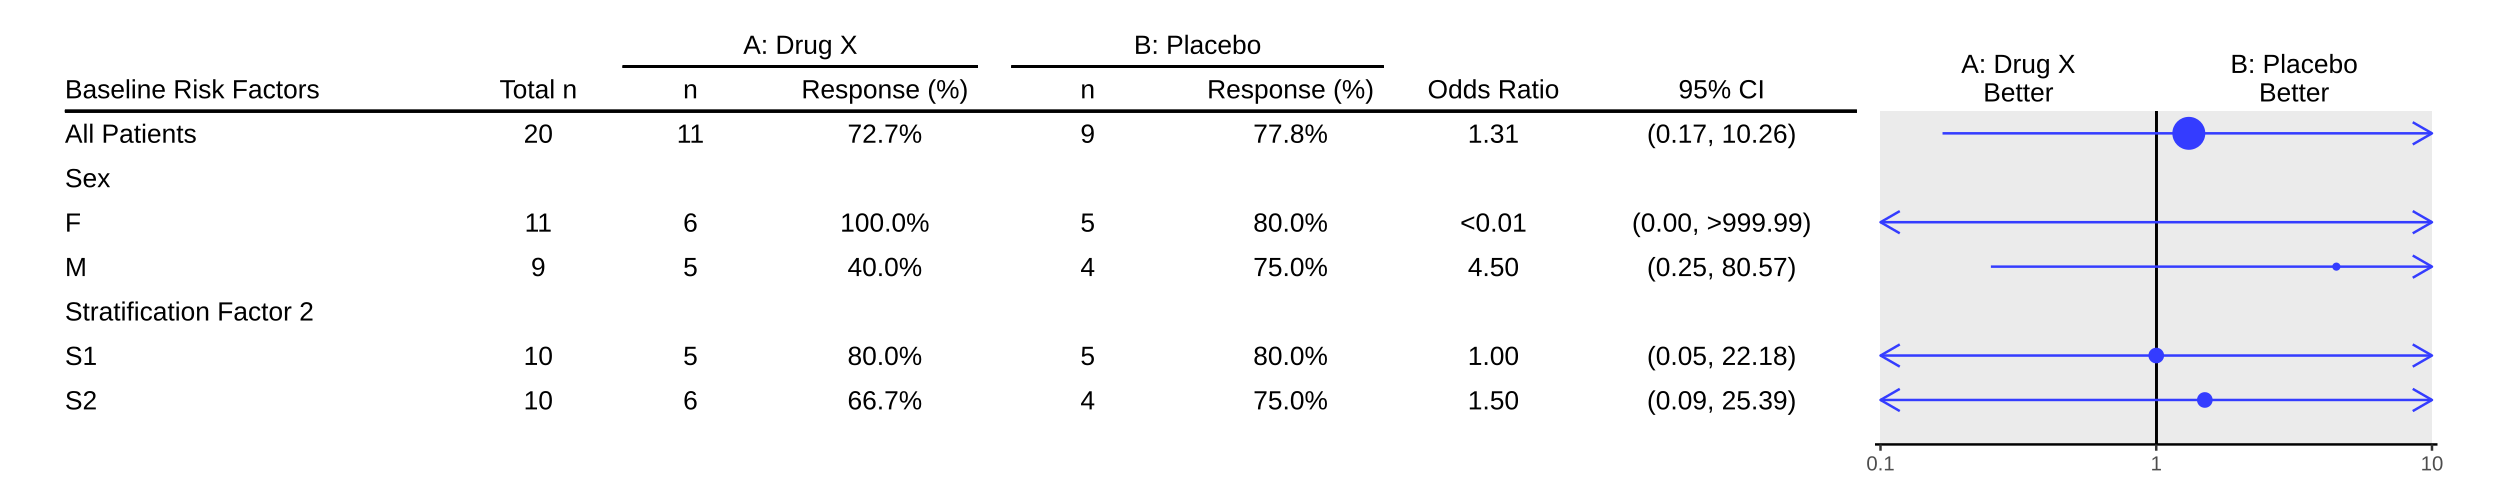
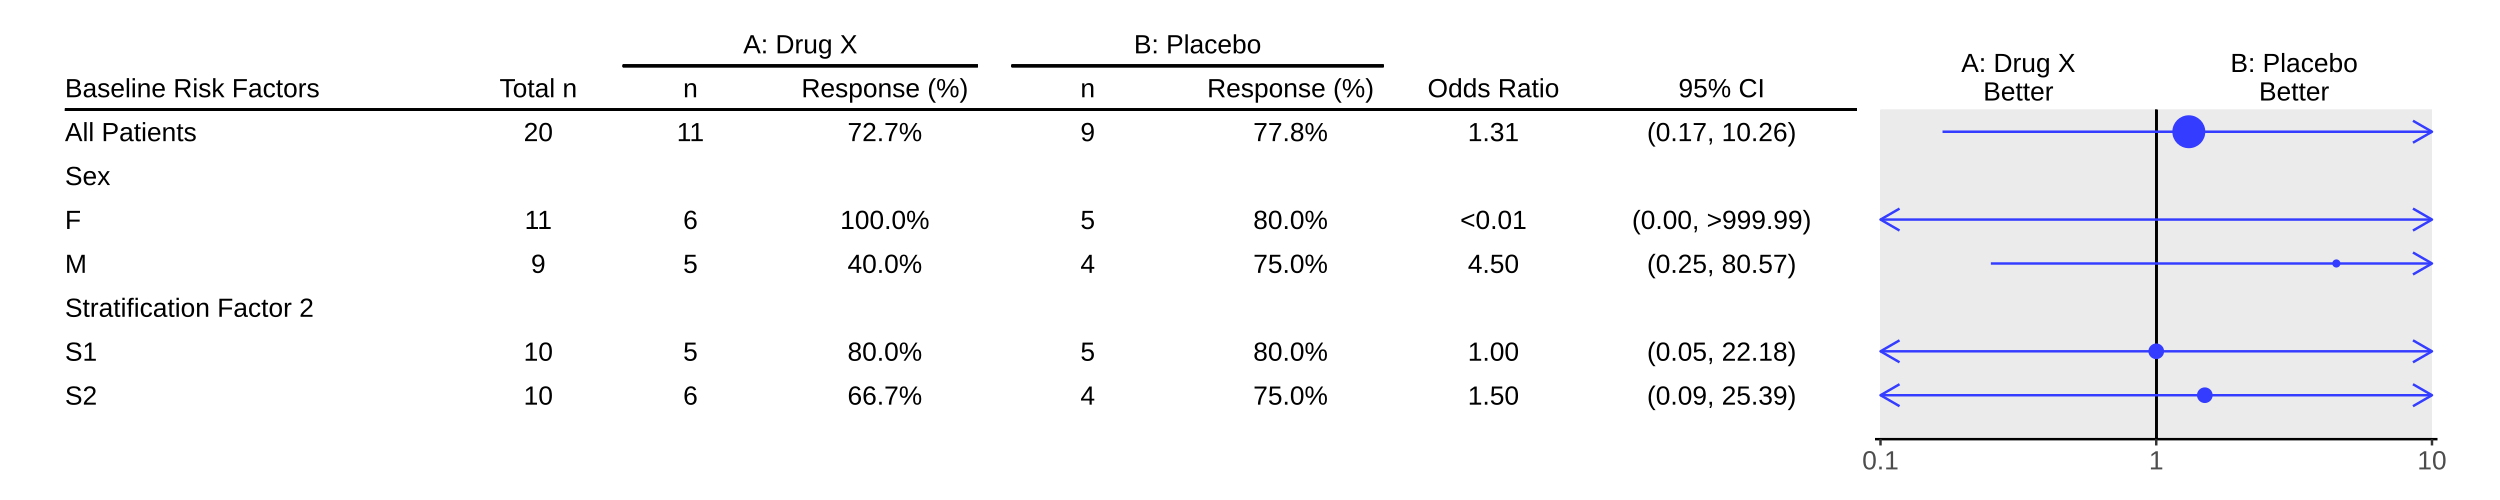
<svg xmlns="http://www.w3.org/2000/svg" class="svglite" width="1080.00pt" height="216.00pt" viewBox="0 0 1080.00 216.00">
  <defs>
    <style type="text/css">
    .svglite line, .svglite polyline, .svglite polygon, .svglite path, .svglite rect, .svglite circle {
      fill: none;
      stroke: #000000;
      stroke-linecap: round;
      stroke-linejoin: round;
      stroke-miterlimit: 10.00;
    }
    .svglite text {
      white-space: pre;
    }
  </style>
  </defs>
  <rect width="100%" height="100%" style="stroke: none; fill: none;" />
  <defs>
    <clipPath id="cpMC4wMHwxMDgwLjAwfDAuMDB8MjE2LjAw">
      <rect x="0.00" y="0.00" width="1080.00" height="216.00" />
    </clipPath>
  </defs>
  <g clip-path="url(#cpMC4wMHwxMDgwLjAwfDAuMDB8MjE2LjAw)">
</g>
  <defs>
-     <clipPath id="cpMjAuMjV8ODEwLjAwfDAuMDB8MTkxLjk5">
-       <rect x="20.25" y="0.00" width="789.75" height="191.99" />
+     <clipPath id="cpMjAuMjV8ODEwLjAwfDAuMDB8MTg5Ljcx">
+       <rect x="20.25" y="0.00" width="789.75" height="189.71" />
    </clipPath>
  </defs>
-   <g clip-path="url(#cpMjAuMjV8ODEwLjAwfDAuMDB8MTkxLjk5)">
-     <line x1="28.06" y1="48.00" x2="802.19" y2="48.00" style="stroke-width: 1.07; stroke-linecap: butt;" />
-     <line x1="28.06" y1="48.00" x2="802.19" y2="48.00" style="stroke-width: 1.07; stroke-linecap: butt;" />
-     <line x1="28.06" y1="48.00" x2="802.19" y2="48.00" style="stroke-width: 1.07; stroke-linecap: butt;" />
-     <line x1="28.06" y1="48.00" x2="802.19" y2="48.00" style="stroke-width: 1.07; stroke-linecap: butt;" />
-     <line x1="28.06" y1="48.00" x2="802.19" y2="48.00" style="stroke-width: 1.07; stroke-linecap: butt;" />
-     <line x1="28.06" y1="48.00" x2="802.19" y2="48.00" style="stroke-width: 1.07; stroke-linecap: butt;" />
-     <line x1="28.06" y1="48.00" x2="802.19" y2="48.00" style="stroke-width: 1.07; stroke-linecap: butt;" />
-     <line x1="28.06" y1="48.00" x2="802.19" y2="48.00" style="stroke-width: 1.07; stroke-linecap: butt;" />
-     <text x="345.75" y="23.27" text-anchor="middle" style="font-size: 11.38px; font-family: &quot;Arial&quot;;" textLength="49.32px" lengthAdjust="spacingAndGlyphs">A: Drug X</text>
-     <line x1="269.06" y1="28.80" x2="422.43" y2="28.80" style="stroke-width: 1.07; stroke-linecap: butt;" />
-     <line x1="269.06" y1="28.80" x2="422.43" y2="28.80" style="stroke-width: 1.07; stroke-linecap: butt;" />
-     <line x1="269.06" y1="28.80" x2="422.43" y2="28.80" style="stroke-width: 1.07; stroke-linecap: butt;" />
-     <line x1="269.06" y1="28.80" x2="422.43" y2="28.80" style="stroke-width: 1.07; stroke-linecap: butt;" />
-     <line x1="269.06" y1="28.80" x2="422.43" y2="28.80" style="stroke-width: 1.07; stroke-linecap: butt;" />
-     <line x1="269.06" y1="28.80" x2="422.43" y2="28.80" style="stroke-width: 1.07; stroke-linecap: butt;" />
-     <line x1="269.06" y1="28.80" x2="422.43" y2="28.80" style="stroke-width: 1.07; stroke-linecap: butt;" />
-     <line x1="269.06" y1="28.80" x2="422.43" y2="28.80" style="stroke-width: 1.07; stroke-linecap: butt;" />
-     <text x="517.37" y="23.27" text-anchor="middle" style="font-size: 11.38px; font-family: &quot;Arial&quot;;" textLength="55.03px" lengthAdjust="spacingAndGlyphs">B: Placebo</text>
-     <line x1="437.03" y1="28.80" x2="597.70" y2="28.80" style="stroke-width: 1.07; stroke-linecap: butt;" />
-     <line x1="437.03" y1="28.80" x2="597.70" y2="28.80" style="stroke-width: 1.07; stroke-linecap: butt;" />
-     <line x1="437.03" y1="28.80" x2="597.70" y2="28.80" style="stroke-width: 1.07; stroke-linecap: butt;" />
-     <line x1="437.03" y1="28.80" x2="597.70" y2="28.80" style="stroke-width: 1.07; stroke-linecap: butt;" />
-     <line x1="437.03" y1="28.80" x2="597.70" y2="28.80" style="stroke-width: 1.07; stroke-linecap: butt;" />
-     <line x1="437.03" y1="28.80" x2="597.70" y2="28.80" style="stroke-width: 1.07; stroke-linecap: butt;" />
-     <line x1="437.03" y1="28.80" x2="597.70" y2="28.80" style="stroke-width: 1.07; stroke-linecap: butt;" />
-     <line x1="437.03" y1="28.80" x2="597.70" y2="28.80" style="stroke-width: 1.07; stroke-linecap: butt;" />
-     <text x="28.06" y="42.47" style="font-size: 11.38px; font-family: &quot;Arial&quot;;" textLength="110.02px" lengthAdjust="spacingAndGlyphs">Baseline Risk Factors</text>
-     <text x="28.06" y="61.67" style="font-size: 11.38px; font-family: &quot;Arial&quot;;" textLength="56.92px" lengthAdjust="spacingAndGlyphs">All Patients</text>
-     <text x="28.06" y="80.87" style="font-size: 11.38px; font-family: &quot;Arial&quot;;" textLength="19.61px" lengthAdjust="spacingAndGlyphs">Sex</text>
-     <text x="28.06" y="100.07" style="font-size: 11.38px; font-family: &quot;Arial&quot;;" textLength="19.59px" lengthAdjust="spacingAndGlyphs">    F</text>
-     <text x="28.06" y="119.26" style="font-size: 11.38px; font-family: &quot;Arial&quot;;" textLength="22.12px" lengthAdjust="spacingAndGlyphs">    M</text>
-     <text x="28.06" y="138.46" style="font-size: 11.38px; font-family: &quot;Arial&quot;;" textLength="107.50px" lengthAdjust="spacingAndGlyphs">Stratification Factor 2</text>
-     <text x="28.06" y="157.66" style="font-size: 11.38px; font-family: &quot;Arial&quot;;" textLength="26.56px" lengthAdjust="spacingAndGlyphs">    S1</text>
-     <text x="28.06" y="176.86" style="font-size: 11.38px; font-family: &quot;Arial&quot;;" textLength="26.56px" lengthAdjust="spacingAndGlyphs">    S2</text>
-     <text x="232.55" y="42.47" text-anchor="middle" style="font-size: 11.38px; font-family: &quot;Arial&quot;;" textLength="33.52px" lengthAdjust="spacingAndGlyphs">Total n</text>
-     <text x="232.55" y="61.67" text-anchor="middle" style="font-size: 11.38px; font-family: &quot;Arial&quot;;" textLength="12.66px" lengthAdjust="spacingAndGlyphs">20</text>
-     <text x="232.55" y="100.07" text-anchor="middle" style="font-size: 11.38px; font-family: &quot;Arial&quot;;" textLength="11.82px" lengthAdjust="spacingAndGlyphs">11</text>
-     <text x="232.55" y="119.26" text-anchor="middle" style="font-size: 11.38px; font-family: &quot;Arial&quot;;" textLength="6.33px" lengthAdjust="spacingAndGlyphs">9</text>
-     <text x="232.55" y="157.66" text-anchor="middle" style="font-size: 11.38px; font-family: &quot;Arial&quot;;" textLength="12.66px" lengthAdjust="spacingAndGlyphs">10</text>
-     <text x="232.55" y="176.86" text-anchor="middle" style="font-size: 11.38px; font-family: &quot;Arial&quot;;" textLength="12.66px" lengthAdjust="spacingAndGlyphs">10</text>
-     <text x="298.28" y="42.47" text-anchor="middle" style="font-size: 11.38px; font-family: &quot;Arial&quot;;" textLength="6.33px" lengthAdjust="spacingAndGlyphs">n</text>
-     <text x="298.28" y="61.67" text-anchor="middle" style="font-size: 11.38px; font-family: &quot;Arial&quot;;" textLength="11.82px" lengthAdjust="spacingAndGlyphs">11</text>
-     <text x="298.28" y="100.07" text-anchor="middle" style="font-size: 11.38px; font-family: &quot;Arial&quot;;" textLength="6.33px" lengthAdjust="spacingAndGlyphs">6</text>
-     <text x="298.28" y="119.26" text-anchor="middle" style="font-size: 11.38px; font-family: &quot;Arial&quot;;" textLength="6.33px" lengthAdjust="spacingAndGlyphs">5</text>
-     <text x="298.28" y="157.66" text-anchor="middle" style="font-size: 11.38px; font-family: &quot;Arial&quot;;" textLength="6.33px" lengthAdjust="spacingAndGlyphs">5</text>
-     <text x="298.28" y="176.86" text-anchor="middle" style="font-size: 11.38px; font-family: &quot;Arial&quot;;" textLength="6.33px" lengthAdjust="spacingAndGlyphs">6</text>
-     <text x="382.26" y="42.47" text-anchor="middle" style="font-size: 11.38px; font-family: &quot;Arial&quot;;" textLength="72.09px" lengthAdjust="spacingAndGlyphs">Response (%)</text>
-     <text x="382.26" y="61.67" text-anchor="middle" style="font-size: 11.38px; font-family: &quot;Arial&quot;;" textLength="32.26px" lengthAdjust="spacingAndGlyphs">72.7%</text>
-     <text x="382.26" y="100.07" text-anchor="middle" style="font-size: 11.38px; font-family: &quot;Arial&quot;;" textLength="38.59px" lengthAdjust="spacingAndGlyphs">100.0%</text>
-     <text x="382.26" y="119.26" text-anchor="middle" style="font-size: 11.38px; font-family: &quot;Arial&quot;;" textLength="32.26px" lengthAdjust="spacingAndGlyphs">40.0%</text>
-     <text x="382.26" y="157.66" text-anchor="middle" style="font-size: 11.38px; font-family: &quot;Arial&quot;;" textLength="32.26px" lengthAdjust="spacingAndGlyphs">80.0%</text>
-     <text x="382.26" y="176.86" text-anchor="middle" style="font-size: 11.38px; font-family: &quot;Arial&quot;;" textLength="32.26px" lengthAdjust="spacingAndGlyphs">66.7%</text>
-     <text x="469.90" y="42.47" text-anchor="middle" style="font-size: 11.38px; font-family: &quot;Arial&quot;;" textLength="6.33px" lengthAdjust="spacingAndGlyphs">n</text>
-     <text x="469.90" y="61.67" text-anchor="middle" style="font-size: 11.38px; font-family: &quot;Arial&quot;;" textLength="6.33px" lengthAdjust="spacingAndGlyphs">9</text>
-     <text x="469.90" y="100.07" text-anchor="middle" style="font-size: 11.38px; font-family: &quot;Arial&quot;;" textLength="6.33px" lengthAdjust="spacingAndGlyphs">5</text>
-     <text x="469.90" y="119.26" text-anchor="middle" style="font-size: 11.38px; font-family: &quot;Arial&quot;;" textLength="6.33px" lengthAdjust="spacingAndGlyphs">4</text>
-     <text x="469.90" y="157.66" text-anchor="middle" style="font-size: 11.38px; font-family: &quot;Arial&quot;;" textLength="6.33px" lengthAdjust="spacingAndGlyphs">5</text>
-     <text x="469.90" y="176.86" text-anchor="middle" style="font-size: 11.38px; font-family: &quot;Arial&quot;;" textLength="6.33px" lengthAdjust="spacingAndGlyphs">4</text>
-     <text x="557.53" y="42.47" text-anchor="middle" style="font-size: 11.38px; font-family: &quot;Arial&quot;;" textLength="72.09px" lengthAdjust="spacingAndGlyphs">Response (%)</text>
-     <text x="557.53" y="61.67" text-anchor="middle" style="font-size: 11.38px; font-family: &quot;Arial&quot;;" textLength="32.26px" lengthAdjust="spacingAndGlyphs">77.8%</text>
-     <text x="557.53" y="100.07" text-anchor="middle" style="font-size: 11.38px; font-family: &quot;Arial&quot;;" textLength="32.26px" lengthAdjust="spacingAndGlyphs">80.0%</text>
-     <text x="557.53" y="119.26" text-anchor="middle" style="font-size: 11.38px; font-family: &quot;Arial&quot;;" textLength="32.26px" lengthAdjust="spacingAndGlyphs">75.0%</text>
-     <text x="557.53" y="157.66" text-anchor="middle" style="font-size: 11.38px; font-family: &quot;Arial&quot;;" textLength="32.26px" lengthAdjust="spacingAndGlyphs">80.0%</text>
-     <text x="557.53" y="176.86" text-anchor="middle" style="font-size: 11.38px; font-family: &quot;Arial&quot;;" textLength="32.26px" lengthAdjust="spacingAndGlyphs">75.0%</text>
-     <text x="645.17" y="42.47" text-anchor="middle" style="font-size: 11.38px; font-family: &quot;Arial&quot;;" textLength="56.92px" lengthAdjust="spacingAndGlyphs">Odds Ratio</text>
-     <text x="645.17" y="61.67" text-anchor="middle" style="font-size: 11.38px; font-family: &quot;Arial&quot;;" textLength="22.15px" lengthAdjust="spacingAndGlyphs">1.31</text>
-     <text x="645.17" y="100.07" text-anchor="middle" style="font-size: 11.38px; font-family: &quot;Arial&quot;;" textLength="28.79px" lengthAdjust="spacingAndGlyphs">&lt;0.01</text>
-     <text x="645.17" y="119.26" text-anchor="middle" style="font-size: 11.38px; font-family: &quot;Arial&quot;;" textLength="22.15px" lengthAdjust="spacingAndGlyphs">4.50</text>
-     <text x="645.17" y="157.66" text-anchor="middle" style="font-size: 11.38px; font-family: &quot;Arial&quot;;" textLength="22.15px" lengthAdjust="spacingAndGlyphs">1.00</text>
-     <text x="645.17" y="176.86" text-anchor="middle" style="font-size: 11.38px; font-family: &quot;Arial&quot;;" textLength="22.15px" lengthAdjust="spacingAndGlyphs">1.50</text>
-     <text x="743.76" y="42.47" text-anchor="middle" style="font-size: 11.38px; font-family: &quot;Arial&quot;;" textLength="37.31px" lengthAdjust="spacingAndGlyphs">95% CI</text>
-     <text x="743.76" y="61.67" text-anchor="middle" style="font-size: 11.38px; font-family: &quot;Arial&quot;;" textLength="64.52px" lengthAdjust="spacingAndGlyphs">(0.17, 10.26)</text>
-     <text x="743.76" y="100.07" text-anchor="middle" style="font-size: 11.38px; font-family: &quot;Arial&quot;;" textLength="77.49px" lengthAdjust="spacingAndGlyphs">(0.00, &gt;999.99)</text>
-     <text x="743.76" y="119.26" text-anchor="middle" style="font-size: 11.38px; font-family: &quot;Arial&quot;;" textLength="64.52px" lengthAdjust="spacingAndGlyphs">(0.25, 80.57)</text>
-     <text x="743.76" y="157.66" text-anchor="middle" style="font-size: 11.38px; font-family: &quot;Arial&quot;;" textLength="64.52px" lengthAdjust="spacingAndGlyphs">(0.05, 22.18)</text>
-     <text x="743.76" y="176.86" text-anchor="middle" style="font-size: 11.38px; font-family: &quot;Arial&quot;;" textLength="64.52px" lengthAdjust="spacingAndGlyphs">(0.09, 25.39)</text>
+   <g clip-path="url(#cpMjAuMjV8ODEwLjAwfDAuMDB8MTg5Ljcx)">
+     <line x1="28.06" y1="47.43" x2="802.19" y2="47.43" style="stroke-width: 1.07; stroke-linecap: butt;" />
+     <line x1="28.06" y1="47.43" x2="802.19" y2="47.43" style="stroke-width: 1.07; stroke-linecap: butt;" />
+     <line x1="28.06" y1="47.43" x2="802.19" y2="47.43" style="stroke-width: 1.07; stroke-linecap: butt;" />
+     <line x1="28.06" y1="47.43" x2="802.19" y2="47.43" style="stroke-width: 1.07; stroke-linecap: butt;" />
+     <line x1="28.06" y1="47.43" x2="802.19" y2="47.43" style="stroke-width: 1.07; stroke-linecap: butt;" />
+     <line x1="28.06" y1="47.43" x2="802.19" y2="47.43" style="stroke-width: 1.07; stroke-linecap: butt;" />
+     <line x1="28.06" y1="47.43" x2="802.19" y2="47.43" style="stroke-width: 1.07; stroke-linecap: butt;" />
+     <line x1="28.06" y1="47.43" x2="802.19" y2="47.43" style="stroke-width: 1.07; stroke-linecap: butt;" />
+     <text x="345.75" y="23.04" text-anchor="middle" style="font-size: 11.38px; font-family: &quot;Arial&quot;;" textLength="49.32px" lengthAdjust="spacingAndGlyphs">A: Drug X</text>
+     <line x1="269.06" y1="28.46" x2="422.43" y2="28.46" style="stroke-width: 1.07; stroke-linecap: butt;" />
+     <line x1="269.06" y1="28.46" x2="422.43" y2="28.46" style="stroke-width: 1.07; stroke-linecap: butt;" />
+     <line x1="269.06" y1="28.46" x2="422.43" y2="28.46" style="stroke-width: 1.07; stroke-linecap: butt;" />
+     <line x1="269.06" y1="28.46" x2="422.43" y2="28.46" style="stroke-width: 1.07; stroke-linecap: butt;" />
+     <line x1="269.06" y1="28.46" x2="422.43" y2="28.46" style="stroke-width: 1.07; stroke-linecap: butt;" />
+     <line x1="269.06" y1="28.46" x2="422.43" y2="28.46" style="stroke-width: 1.07; stroke-linecap: butt;" />
+     <line x1="269.06" y1="28.46" x2="422.43" y2="28.46" style="stroke-width: 1.07; stroke-linecap: butt;" />
+     <line x1="269.06" y1="28.46" x2="422.43" y2="28.46" style="stroke-width: 1.07; stroke-linecap: butt;" />
+     <text x="517.37" y="23.04" text-anchor="middle" style="font-size: 11.38px; font-family: &quot;Arial&quot;;" textLength="55.03px" lengthAdjust="spacingAndGlyphs">B: Placebo</text>
+     <line x1="437.03" y1="28.46" x2="597.70" y2="28.46" style="stroke-width: 1.07; stroke-linecap: butt;" />
+     <line x1="437.03" y1="28.46" x2="597.70" y2="28.46" style="stroke-width: 1.07; stroke-linecap: butt;" />
+     <line x1="437.03" y1="28.46" x2="597.70" y2="28.46" style="stroke-width: 1.07; stroke-linecap: butt;" />
+     <line x1="437.03" y1="28.46" x2="597.70" y2="28.46" style="stroke-width: 1.07; stroke-linecap: butt;" />
+     <line x1="437.03" y1="28.46" x2="597.70" y2="28.46" style="stroke-width: 1.07; stroke-linecap: butt;" />
+     <line x1="437.03" y1="28.46" x2="597.70" y2="28.46" style="stroke-width: 1.07; stroke-linecap: butt;" />
+     <line x1="437.03" y1="28.46" x2="597.70" y2="28.46" style="stroke-width: 1.07; stroke-linecap: butt;" />
+     <line x1="437.03" y1="28.46" x2="597.70" y2="28.46" style="stroke-width: 1.07; stroke-linecap: butt;" />
+     <text x="28.06" y="42.01" style="font-size: 11.38px; font-family: &quot;Arial&quot;;" textLength="110.02px" lengthAdjust="spacingAndGlyphs">Baseline Risk Factors</text>
+     <text x="28.06" y="60.98" style="font-size: 11.38px; font-family: &quot;Arial&quot;;" textLength="56.92px" lengthAdjust="spacingAndGlyphs">All Patients</text>
+     <text x="28.06" y="79.95" style="font-size: 11.38px; font-family: &quot;Arial&quot;;" textLength="19.61px" lengthAdjust="spacingAndGlyphs">Sex</text>
+     <text x="28.06" y="98.92" style="font-size: 11.38px; font-family: &quot;Arial&quot;;" textLength="19.59px" lengthAdjust="spacingAndGlyphs">    F</text>
+     <text x="28.06" y="117.89" style="font-size: 11.38px; font-family: &quot;Arial&quot;;" textLength="22.12px" lengthAdjust="spacingAndGlyphs">    M</text>
+     <text x="28.06" y="136.87" style="font-size: 11.38px; font-family: &quot;Arial&quot;;" textLength="107.50px" lengthAdjust="spacingAndGlyphs">Stratification Factor 2</text>
+     <text x="28.06" y="155.84" style="font-size: 11.38px; font-family: &quot;Arial&quot;;" textLength="26.56px" lengthAdjust="spacingAndGlyphs">    S1</text>
+     <text x="28.06" y="174.81" style="font-size: 11.38px; font-family: &quot;Arial&quot;;" textLength="26.56px" lengthAdjust="spacingAndGlyphs">    S2</text>
+     <text x="232.55" y="42.01" text-anchor="middle" style="font-size: 11.38px; font-family: &quot;Arial&quot;;" textLength="33.52px" lengthAdjust="spacingAndGlyphs">Total n</text>
+     <text x="232.55" y="60.98" text-anchor="middle" style="font-size: 11.38px; font-family: &quot;Arial&quot;;" textLength="12.66px" lengthAdjust="spacingAndGlyphs">20</text>
+     <text x="232.55" y="98.92" text-anchor="middle" style="font-size: 11.38px; font-family: &quot;Arial&quot;;" textLength="11.82px" lengthAdjust="spacingAndGlyphs">11</text>
+     <text x="232.55" y="117.89" text-anchor="middle" style="font-size: 11.38px; font-family: &quot;Arial&quot;;" textLength="6.33px" lengthAdjust="spacingAndGlyphs">9</text>
+     <text x="232.55" y="155.84" text-anchor="middle" style="font-size: 11.38px; font-family: &quot;Arial&quot;;" textLength="12.66px" lengthAdjust="spacingAndGlyphs">10</text>
+     <text x="232.55" y="174.81" text-anchor="middle" style="font-size: 11.38px; font-family: &quot;Arial&quot;;" textLength="12.66px" lengthAdjust="spacingAndGlyphs">10</text>
+     <text x="298.28" y="42.01" text-anchor="middle" style="font-size: 11.38px; font-family: &quot;Arial&quot;;" textLength="6.33px" lengthAdjust="spacingAndGlyphs">n</text>
+     <text x="298.28" y="60.98" text-anchor="middle" style="font-size: 11.38px; font-family: &quot;Arial&quot;;" textLength="11.82px" lengthAdjust="spacingAndGlyphs">11</text>
+     <text x="298.28" y="98.92" text-anchor="middle" style="font-size: 11.38px; font-family: &quot;Arial&quot;;" textLength="6.33px" lengthAdjust="spacingAndGlyphs">6</text>
+     <text x="298.28" y="117.89" text-anchor="middle" style="font-size: 11.38px; font-family: &quot;Arial&quot;;" textLength="6.33px" lengthAdjust="spacingAndGlyphs">5</text>
+     <text x="298.28" y="155.84" text-anchor="middle" style="font-size: 11.38px; font-family: &quot;Arial&quot;;" textLength="6.33px" lengthAdjust="spacingAndGlyphs">5</text>
+     <text x="298.28" y="174.81" text-anchor="middle" style="font-size: 11.38px; font-family: &quot;Arial&quot;;" textLength="6.33px" lengthAdjust="spacingAndGlyphs">6</text>
+     <text x="382.26" y="42.01" text-anchor="middle" style="font-size: 11.38px; font-family: &quot;Arial&quot;;" textLength="72.09px" lengthAdjust="spacingAndGlyphs">Response (%)</text>
+     <text x="382.26" y="60.98" text-anchor="middle" style="font-size: 11.38px; font-family: &quot;Arial&quot;;" textLength="32.26px" lengthAdjust="spacingAndGlyphs">72.7%</text>
+     <text x="382.26" y="98.92" text-anchor="middle" style="font-size: 11.38px; font-family: &quot;Arial&quot;;" textLength="38.59px" lengthAdjust="spacingAndGlyphs">100.0%</text>
+     <text x="382.26" y="117.89" text-anchor="middle" style="font-size: 11.38px; font-family: &quot;Arial&quot;;" textLength="32.26px" lengthAdjust="spacingAndGlyphs">40.0%</text>
+     <text x="382.26" y="155.84" text-anchor="middle" style="font-size: 11.38px; font-family: &quot;Arial&quot;;" textLength="32.26px" lengthAdjust="spacingAndGlyphs">80.0%</text>
+     <text x="382.26" y="174.81" text-anchor="middle" style="font-size: 11.38px; font-family: &quot;Arial&quot;;" textLength="32.26px" lengthAdjust="spacingAndGlyphs">66.7%</text>
+     <text x="469.90" y="42.01" text-anchor="middle" style="font-size: 11.38px; font-family: &quot;Arial&quot;;" textLength="6.33px" lengthAdjust="spacingAndGlyphs">n</text>
+     <text x="469.90" y="60.98" text-anchor="middle" style="font-size: 11.38px; font-family: &quot;Arial&quot;;" textLength="6.33px" lengthAdjust="spacingAndGlyphs">9</text>
+     <text x="469.90" y="98.92" text-anchor="middle" style="font-size: 11.38px; font-family: &quot;Arial&quot;;" textLength="6.33px" lengthAdjust="spacingAndGlyphs">5</text>
+     <text x="469.90" y="117.89" text-anchor="middle" style="font-size: 11.38px; font-family: &quot;Arial&quot;;" textLength="6.33px" lengthAdjust="spacingAndGlyphs">4</text>
+     <text x="469.90" y="155.84" text-anchor="middle" style="font-size: 11.38px; font-family: &quot;Arial&quot;;" textLength="6.33px" lengthAdjust="spacingAndGlyphs">5</text>
+     <text x="469.90" y="174.81" text-anchor="middle" style="font-size: 11.38px; font-family: &quot;Arial&quot;;" textLength="6.33px" lengthAdjust="spacingAndGlyphs">4</text>
+     <text x="557.53" y="42.01" text-anchor="middle" style="font-size: 11.38px; font-family: &quot;Arial&quot;;" textLength="72.09px" lengthAdjust="spacingAndGlyphs">Response (%)</text>
+     <text x="557.53" y="60.98" text-anchor="middle" style="font-size: 11.38px; font-family: &quot;Arial&quot;;" textLength="32.26px" lengthAdjust="spacingAndGlyphs">77.8%</text>
+     <text x="557.53" y="98.92" text-anchor="middle" style="font-size: 11.38px; font-family: &quot;Arial&quot;;" textLength="32.26px" lengthAdjust="spacingAndGlyphs">80.0%</text>
+     <text x="557.53" y="117.89" text-anchor="middle" style="font-size: 11.38px; font-family: &quot;Arial&quot;;" textLength="32.26px" lengthAdjust="spacingAndGlyphs">75.0%</text>
+     <text x="557.53" y="155.84" text-anchor="middle" style="font-size: 11.38px; font-family: &quot;Arial&quot;;" textLength="32.26px" lengthAdjust="spacingAndGlyphs">80.0%</text>
+     <text x="557.53" y="174.81" text-anchor="middle" style="font-size: 11.38px; font-family: &quot;Arial&quot;;" textLength="32.26px" lengthAdjust="spacingAndGlyphs">75.0%</text>
+     <text x="645.17" y="42.01" text-anchor="middle" style="font-size: 11.38px; font-family: &quot;Arial&quot;;" textLength="56.92px" lengthAdjust="spacingAndGlyphs">Odds Ratio</text>
+     <text x="645.17" y="60.98" text-anchor="middle" style="font-size: 11.38px; font-family: &quot;Arial&quot;;" textLength="22.15px" lengthAdjust="spacingAndGlyphs">1.31</text>
+     <text x="645.17" y="98.92" text-anchor="middle" style="font-size: 11.38px; font-family: &quot;Arial&quot;;" textLength="28.79px" lengthAdjust="spacingAndGlyphs">&lt;0.01</text>
+     <text x="645.17" y="117.89" text-anchor="middle" style="font-size: 11.38px; font-family: &quot;Arial&quot;;" textLength="22.15px" lengthAdjust="spacingAndGlyphs">4.50</text>
+     <text x="645.17" y="155.84" text-anchor="middle" style="font-size: 11.38px; font-family: &quot;Arial&quot;;" textLength="22.15px" lengthAdjust="spacingAndGlyphs">1.00</text>
+     <text x="645.17" y="174.81" text-anchor="middle" style="font-size: 11.38px; font-family: &quot;Arial&quot;;" textLength="22.15px" lengthAdjust="spacingAndGlyphs">1.50</text>
+     <text x="743.76" y="42.01" text-anchor="middle" style="font-size: 11.38px; font-family: &quot;Arial&quot;;" textLength="37.31px" lengthAdjust="spacingAndGlyphs">95% CI</text>
+     <text x="743.76" y="60.98" text-anchor="middle" style="font-size: 11.38px; font-family: &quot;Arial&quot;;" textLength="64.52px" lengthAdjust="spacingAndGlyphs">(0.17, 10.26)</text>
+     <text x="743.76" y="98.92" text-anchor="middle" style="font-size: 11.38px; font-family: &quot;Arial&quot;;" textLength="77.49px" lengthAdjust="spacingAndGlyphs">(0.00, &gt;999.99)</text>
+     <text x="743.76" y="117.89" text-anchor="middle" style="font-size: 11.38px; font-family: &quot;Arial&quot;;" textLength="64.52px" lengthAdjust="spacingAndGlyphs">(0.25, 80.57)</text>
+     <text x="743.76" y="155.84" text-anchor="middle" style="font-size: 11.38px; font-family: &quot;Arial&quot;;" textLength="64.52px" lengthAdjust="spacingAndGlyphs">(0.05, 22.18)</text>
+     <text x="743.76" y="174.81" text-anchor="middle" style="font-size: 11.38px; font-family: &quot;Arial&quot;;" textLength="64.52px" lengthAdjust="spacingAndGlyphs">(0.09, 25.39)</text>
  </g>
  <g clip-path="url(#cpMC4wMHwxMDgwLjAwfDAuMDB8MjE2LjAw)">
</g>
  <defs>
    <clipPath id="cpODEwLjAwfDEwODAuMDB8MC4wMHwyMTYuMDA=">
      <rect x="810.00" y="0.00" width="270.00" height="216.00" />
    </clipPath>
  </defs>
  <g clip-path="url(#cpODEwLjAwfDEwODAuMDB8MC4wMHwyMTYuMDA=)">
    <rect x="810.00" y="0.00" width="270.00" height="216.00" style="stroke-width: 1.07; stroke: none;" />
  </g>
  <g clip-path="url(#cpMC4wMHwxMDgwLjAwfDAuMDB8MjE2LjAw)">
-     <rect x="810.00" y="-0" width="243.00" height="191.99" style="stroke-width: 1.07; stroke: none;" />
-     <rect x="812.38" y="48.00" width="238.24" height="143.99" style="stroke-width: 1.07; stroke: none; stroke-linecap: butt; stroke-linejoin: miter; fill: #EBEBEB;" />
-     <rect x="812.38" y="48.00" width="238.24" height="143.99" style="stroke-width: 1.07; stroke: none; stroke-linecap: butt; stroke-linejoin: miter; fill: #EBEBEB;" />
-     <rect x="812.38" y="48.00" width="238.24" height="143.99" style="stroke-width: 1.07; stroke: none; stroke-linecap: butt; stroke-linejoin: miter; fill: #EBEBEB;" />
-     <rect x="812.38" y="48.00" width="238.24" height="143.99" style="stroke-width: 1.07; stroke: none; stroke-linecap: butt; stroke-linejoin: miter; fill: #EBEBEB;" />
-     <rect x="812.38" y="48.00" width="238.24" height="143.99" style="stroke-width: 1.07; stroke: none; stroke-linecap: butt; stroke-linejoin: miter; fill: #EBEBEB;" />
-     <line x1="931.50" y1="191.99" x2="931.50" y2="48.00" style="stroke-width: 1.07; stroke-linecap: butt;" />
-     <line x1="931.50" y1="191.99" x2="931.50" y2="48.00" style="stroke-width: 1.07; stroke-linecap: butt;" />
-     <line x1="931.50" y1="191.99" x2="931.50" y2="48.00" style="stroke-width: 1.07; stroke-linecap: butt;" />
-     <line x1="931.50" y1="191.99" x2="931.50" y2="48.00" style="stroke-width: 1.07; stroke-linecap: butt;" />
-     <line x1="931.50" y1="191.99" x2="931.50" y2="48.00" style="stroke-width: 1.07; stroke-linecap: butt;" />
-     <text x="871.94" y="31.52" text-anchor="middle" style="font-size: 11.38px; font-family: &quot;Arial&quot;;" textLength="49.32px" lengthAdjust="spacingAndGlyphs">A: Drug X</text>
-     <text x="871.94" y="43.82" text-anchor="middle" style="font-size: 11.38px; font-family: &quot;Arial&quot;;" textLength="30.36px" lengthAdjust="spacingAndGlyphs">Better</text>
-     <text x="991.06" y="31.52" text-anchor="middle" style="font-size: 11.38px; font-family: &quot;Arial&quot;;" textLength="55.03px" lengthAdjust="spacingAndGlyphs">B: Placebo</text>
-     <text x="991.06" y="43.82" text-anchor="middle" style="font-size: 11.38px; font-family: &quot;Arial&quot;;" textLength="30.36px" lengthAdjust="spacingAndGlyphs">Better</text>
-     <circle cx="945.57" cy="57.60" r="6.76" style="stroke-width: 0.71; stroke: #343CFF; fill: #343CFF;" />
-     <circle cx="-60.71" cy="95.99" r="3.70" style="stroke-width: 0.71; stroke: #343CFF; fill: #343CFF;" />
-     <circle cx="1009.31" cy="115.19" r="1.42" style="stroke-width: 0.71; stroke: #343CFF; fill: #343CFF;" />
-     <circle cx="931.50" cy="153.59" r="3.03" style="stroke-width: 0.71; stroke: #343CFF; fill: #343CFF;" />
-     <circle cx="952.48" cy="172.79" r="3.03" style="stroke-width: 0.71; stroke: #343CFF; fill: #343CFF;" />
-     <line x1="839.17" y1="57.60" x2="1050.62" y2="57.60" style="stroke-width: 1.07; stroke: #343CFF; stroke-linecap: butt;" />
-     <polyline points="1042.30,62.40 1050.62,57.60 1042.30,52.80 " style="stroke-width: 1.07; stroke: #343CFF; stroke-linecap: butt;" />
-     <line x1="812.38" y1="95.99" x2="1050.62" y2="95.99" style="stroke-width: 1.07; stroke: #343CFF; stroke-linecap: butt;" />
-     <polyline points="820.70,91.19 812.38,95.99 820.70,100.79 " style="stroke-width: 1.07; stroke: #343CFF; stroke-linecap: butt;" />
-     <polyline points="1042.30,100.79 1050.62,95.99 1042.30,91.19 " style="stroke-width: 1.07; stroke: #343CFF; stroke-linecap: butt;" />
-     <line x1="860.06" y1="115.19" x2="1050.62" y2="115.19" style="stroke-width: 1.07; stroke: #343CFF; stroke-linecap: butt;" />
-     <polyline points="1042.30,119.99 1050.62,115.19 1042.30,110.39 " style="stroke-width: 1.07; stroke: #343CFF; stroke-linecap: butt;" />
-     <line x1="812.38" y1="153.59" x2="1050.62" y2="153.59" style="stroke-width: 1.07; stroke: #343CFF; stroke-linecap: butt;" />
-     <polyline points="820.70,148.79 812.38,153.59 820.70,158.39 " style="stroke-width: 1.07; stroke: #343CFF; stroke-linecap: butt;" />
-     <polyline points="1042.30,158.39 1050.62,153.59 1042.30,148.79 " style="stroke-width: 1.07; stroke: #343CFF; stroke-linecap: butt;" />
-     <line x1="812.38" y1="172.79" x2="1050.62" y2="172.79" style="stroke-width: 1.07; stroke: #343CFF; stroke-linecap: butt;" />
-     <polyline points="820.70,167.99 812.38,172.79 820.70,177.59 " style="stroke-width: 1.07; stroke: #343CFF; stroke-linecap: butt;" />
-     <polyline points="1042.30,177.59 1050.62,172.79 1042.30,167.99 " style="stroke-width: 1.07; stroke: #343CFF; stroke-linecap: butt;" />
-     <polyline points="810.00,191.99 1053.00,191.99 " style="stroke-width: 1.07; stroke-linecap: butt;" />
-     <polyline points="812.38,194.73 812.38,191.99 " style="stroke-width: 1.07; stroke: #333333; stroke-linecap: butt;" />
-     <polyline points="931.50,194.73 931.50,191.99 " style="stroke-width: 1.07; stroke: #333333; stroke-linecap: butt;" />
-     <polyline points="1050.62,194.73 1050.62,191.99 " style="stroke-width: 1.07; stroke: #333333; stroke-linecap: butt;" />
-     <text x="812.38" y="203.22" text-anchor="middle" style="font-size: 8.80px;fill: #4D4D4D; font-family: &quot;Arial&quot;;" textLength="12.24px" lengthAdjust="spacingAndGlyphs">0.1</text>
-     <text x="931.50" y="203.22" text-anchor="middle" style="font-size: 8.80px;fill: #4D4D4D; font-family: &quot;Arial&quot;;" textLength="4.90px" lengthAdjust="spacingAndGlyphs">1</text>
-     <text x="1050.62" y="203.22" text-anchor="middle" style="font-size: 8.80px;fill: #4D4D4D; font-family: &quot;Arial&quot;;" textLength="9.79px" lengthAdjust="spacingAndGlyphs">10</text>
+     <rect x="810.00" y="-0" width="243.00" height="189.71" style="stroke-width: 1.07; stroke: none;" />
+     <rect x="812.38" y="47.43" width="238.24" height="142.28" style="stroke-width: 1.07; stroke: none; stroke-linecap: butt; stroke-linejoin: miter; fill: #EBEBEB;" />
+     <rect x="812.38" y="47.43" width="238.24" height="142.28" style="stroke-width: 1.07; stroke: none; stroke-linecap: butt; stroke-linejoin: miter; fill: #EBEBEB;" />
+     <rect x="812.38" y="47.43" width="238.24" height="142.28" style="stroke-width: 1.07; stroke: none; stroke-linecap: butt; stroke-linejoin: miter; fill: #EBEBEB;" />
+     <rect x="812.38" y="47.43" width="238.24" height="142.28" style="stroke-width: 1.07; stroke: none; stroke-linecap: butt; stroke-linejoin: miter; fill: #EBEBEB;" />
+     <rect x="812.38" y="47.43" width="238.24" height="142.28" style="stroke-width: 1.07; stroke: none; stroke-linecap: butt; stroke-linejoin: miter; fill: #EBEBEB;" />
+     <line x1="931.50" y1="189.71" x2="931.50" y2="47.43" style="stroke-width: 1.07; stroke-linecap: butt;" />
+     <line x1="931.50" y1="189.71" x2="931.50" y2="47.43" style="stroke-width: 1.07; stroke-linecap: butt;" />
+     <line x1="931.50" y1="189.71" x2="931.50" y2="47.43" style="stroke-width: 1.07; stroke-linecap: butt;" />
+     <line x1="931.50" y1="189.71" x2="931.50" y2="47.43" style="stroke-width: 1.07; stroke-linecap: butt;" />
+     <line x1="931.50" y1="189.71" x2="931.50" y2="47.43" style="stroke-width: 1.07; stroke-linecap: butt;" />
+     <text x="871.94" y="31.12" text-anchor="middle" style="font-size: 11.38px; font-family: &quot;Arial&quot;;" textLength="49.32px" lengthAdjust="spacingAndGlyphs">A: Drug X</text>
+     <text x="871.94" y="43.42" text-anchor="middle" style="font-size: 11.38px; font-family: &quot;Arial&quot;;" textLength="30.36px" lengthAdjust="spacingAndGlyphs">Better</text>
+     <text x="991.06" y="31.12" text-anchor="middle" style="font-size: 11.38px; font-family: &quot;Arial&quot;;" textLength="55.03px" lengthAdjust="spacingAndGlyphs">B: Placebo</text>
+     <text x="991.06" y="43.42" text-anchor="middle" style="font-size: 11.38px; font-family: &quot;Arial&quot;;" textLength="30.36px" lengthAdjust="spacingAndGlyphs">Better</text>
+     <circle cx="945.57" cy="56.91" r="6.76" style="stroke-width: 0.71; stroke: #343CFF; fill: #343CFF;" />
+     <circle cx="-60.71" cy="94.85" r="3.70" style="stroke-width: 0.71; stroke: #343CFF; fill: #343CFF;" />
+     <circle cx="1009.31" cy="113.82" r="1.42" style="stroke-width: 0.71; stroke: #343CFF; fill: #343CFF;" />
+     <circle cx="931.50" cy="151.76" r="3.03" style="stroke-width: 0.71; stroke: #343CFF; fill: #343CFF;" />
+     <circle cx="952.48" cy="170.73" r="3.03" style="stroke-width: 0.71; stroke: #343CFF; fill: #343CFF;" />
+     <line x1="839.17" y1="56.91" x2="1050.62" y2="56.91" style="stroke-width: 1.07; stroke: #343CFF; stroke-linecap: butt;" />
+     <polyline points="1042.40,61.65 1050.62,56.91 1042.40,52.17 " style="stroke-width: 1.07; stroke: #343CFF; stroke-linecap: butt;" />
+     <line x1="812.38" y1="94.85" x2="1050.62" y2="94.85" style="stroke-width: 1.07; stroke: #343CFF; stroke-linecap: butt;" />
+     <polyline points="820.60,90.11 812.38,94.85 820.60,99.60 " style="stroke-width: 1.07; stroke: #343CFF; stroke-linecap: butt;" />
+     <polyline points="1042.40,99.60 1050.62,94.85 1042.40,90.11 " style="stroke-width: 1.07; stroke: #343CFF; stroke-linecap: butt;" />
+     <line x1="860.06" y1="113.82" x2="1050.62" y2="113.82" style="stroke-width: 1.07; stroke: #343CFF; stroke-linecap: butt;" />
+     <polyline points="1042.40,118.57 1050.62,113.82 1042.40,109.08 " style="stroke-width: 1.07; stroke: #343CFF; stroke-linecap: butt;" />
+     <line x1="812.38" y1="151.76" x2="1050.62" y2="151.76" style="stroke-width: 1.07; stroke: #343CFF; stroke-linecap: butt;" />
+     <polyline points="820.60,147.02 812.38,151.76 820.60,156.51 " style="stroke-width: 1.07; stroke: #343CFF; stroke-linecap: butt;" />
+     <polyline points="1042.40,156.51 1050.62,151.76 1042.40,147.02 " style="stroke-width: 1.07; stroke: #343CFF; stroke-linecap: butt;" />
+     <line x1="812.38" y1="170.73" x2="1050.62" y2="170.73" style="stroke-width: 1.07; stroke: #343CFF; stroke-linecap: butt;" />
+     <polyline points="820.60,165.99 812.38,170.73 820.60,175.48 " style="stroke-width: 1.07; stroke: #343CFF; stroke-linecap: butt;" />
+     <polyline points="1042.40,175.48 1050.62,170.73 1042.40,165.99 " style="stroke-width: 1.07; stroke: #343CFF; stroke-linecap: butt;" />
+     <polyline points="810.00,189.71 1053.00,189.71 " style="stroke-width: 1.07; stroke-linecap: butt;" />
+     <polyline points="812.38,192.45 812.38,189.71 " style="stroke-width: 1.07; stroke: #333333; stroke-linecap: butt;" />
+     <polyline points="931.50,192.45 931.50,189.71 " style="stroke-width: 1.07; stroke: #333333; stroke-linecap: butt;" />
+     <polyline points="1050.62,192.45 1050.62,189.71 " style="stroke-width: 1.07; stroke: #333333; stroke-linecap: butt;" />
+     <text x="812.38" y="202.78" text-anchor="middle" style="font-size: 11.38px;fill: #4D4D4D; font-family: &quot;Arial&quot;;" textLength="15.82px" lengthAdjust="spacingAndGlyphs">0.1</text>
+     <text x="931.50" y="202.78" text-anchor="middle" style="font-size: 11.38px;fill: #4D4D4D; font-family: &quot;Arial&quot;;" textLength="6.33px" lengthAdjust="spacingAndGlyphs">1</text>
+     <text x="1050.62" y="202.78" text-anchor="middle" style="font-size: 11.38px;fill: #4D4D4D; font-family: &quot;Arial&quot;;" textLength="12.66px" lengthAdjust="spacingAndGlyphs">10</text>
  </g>
</svg>
